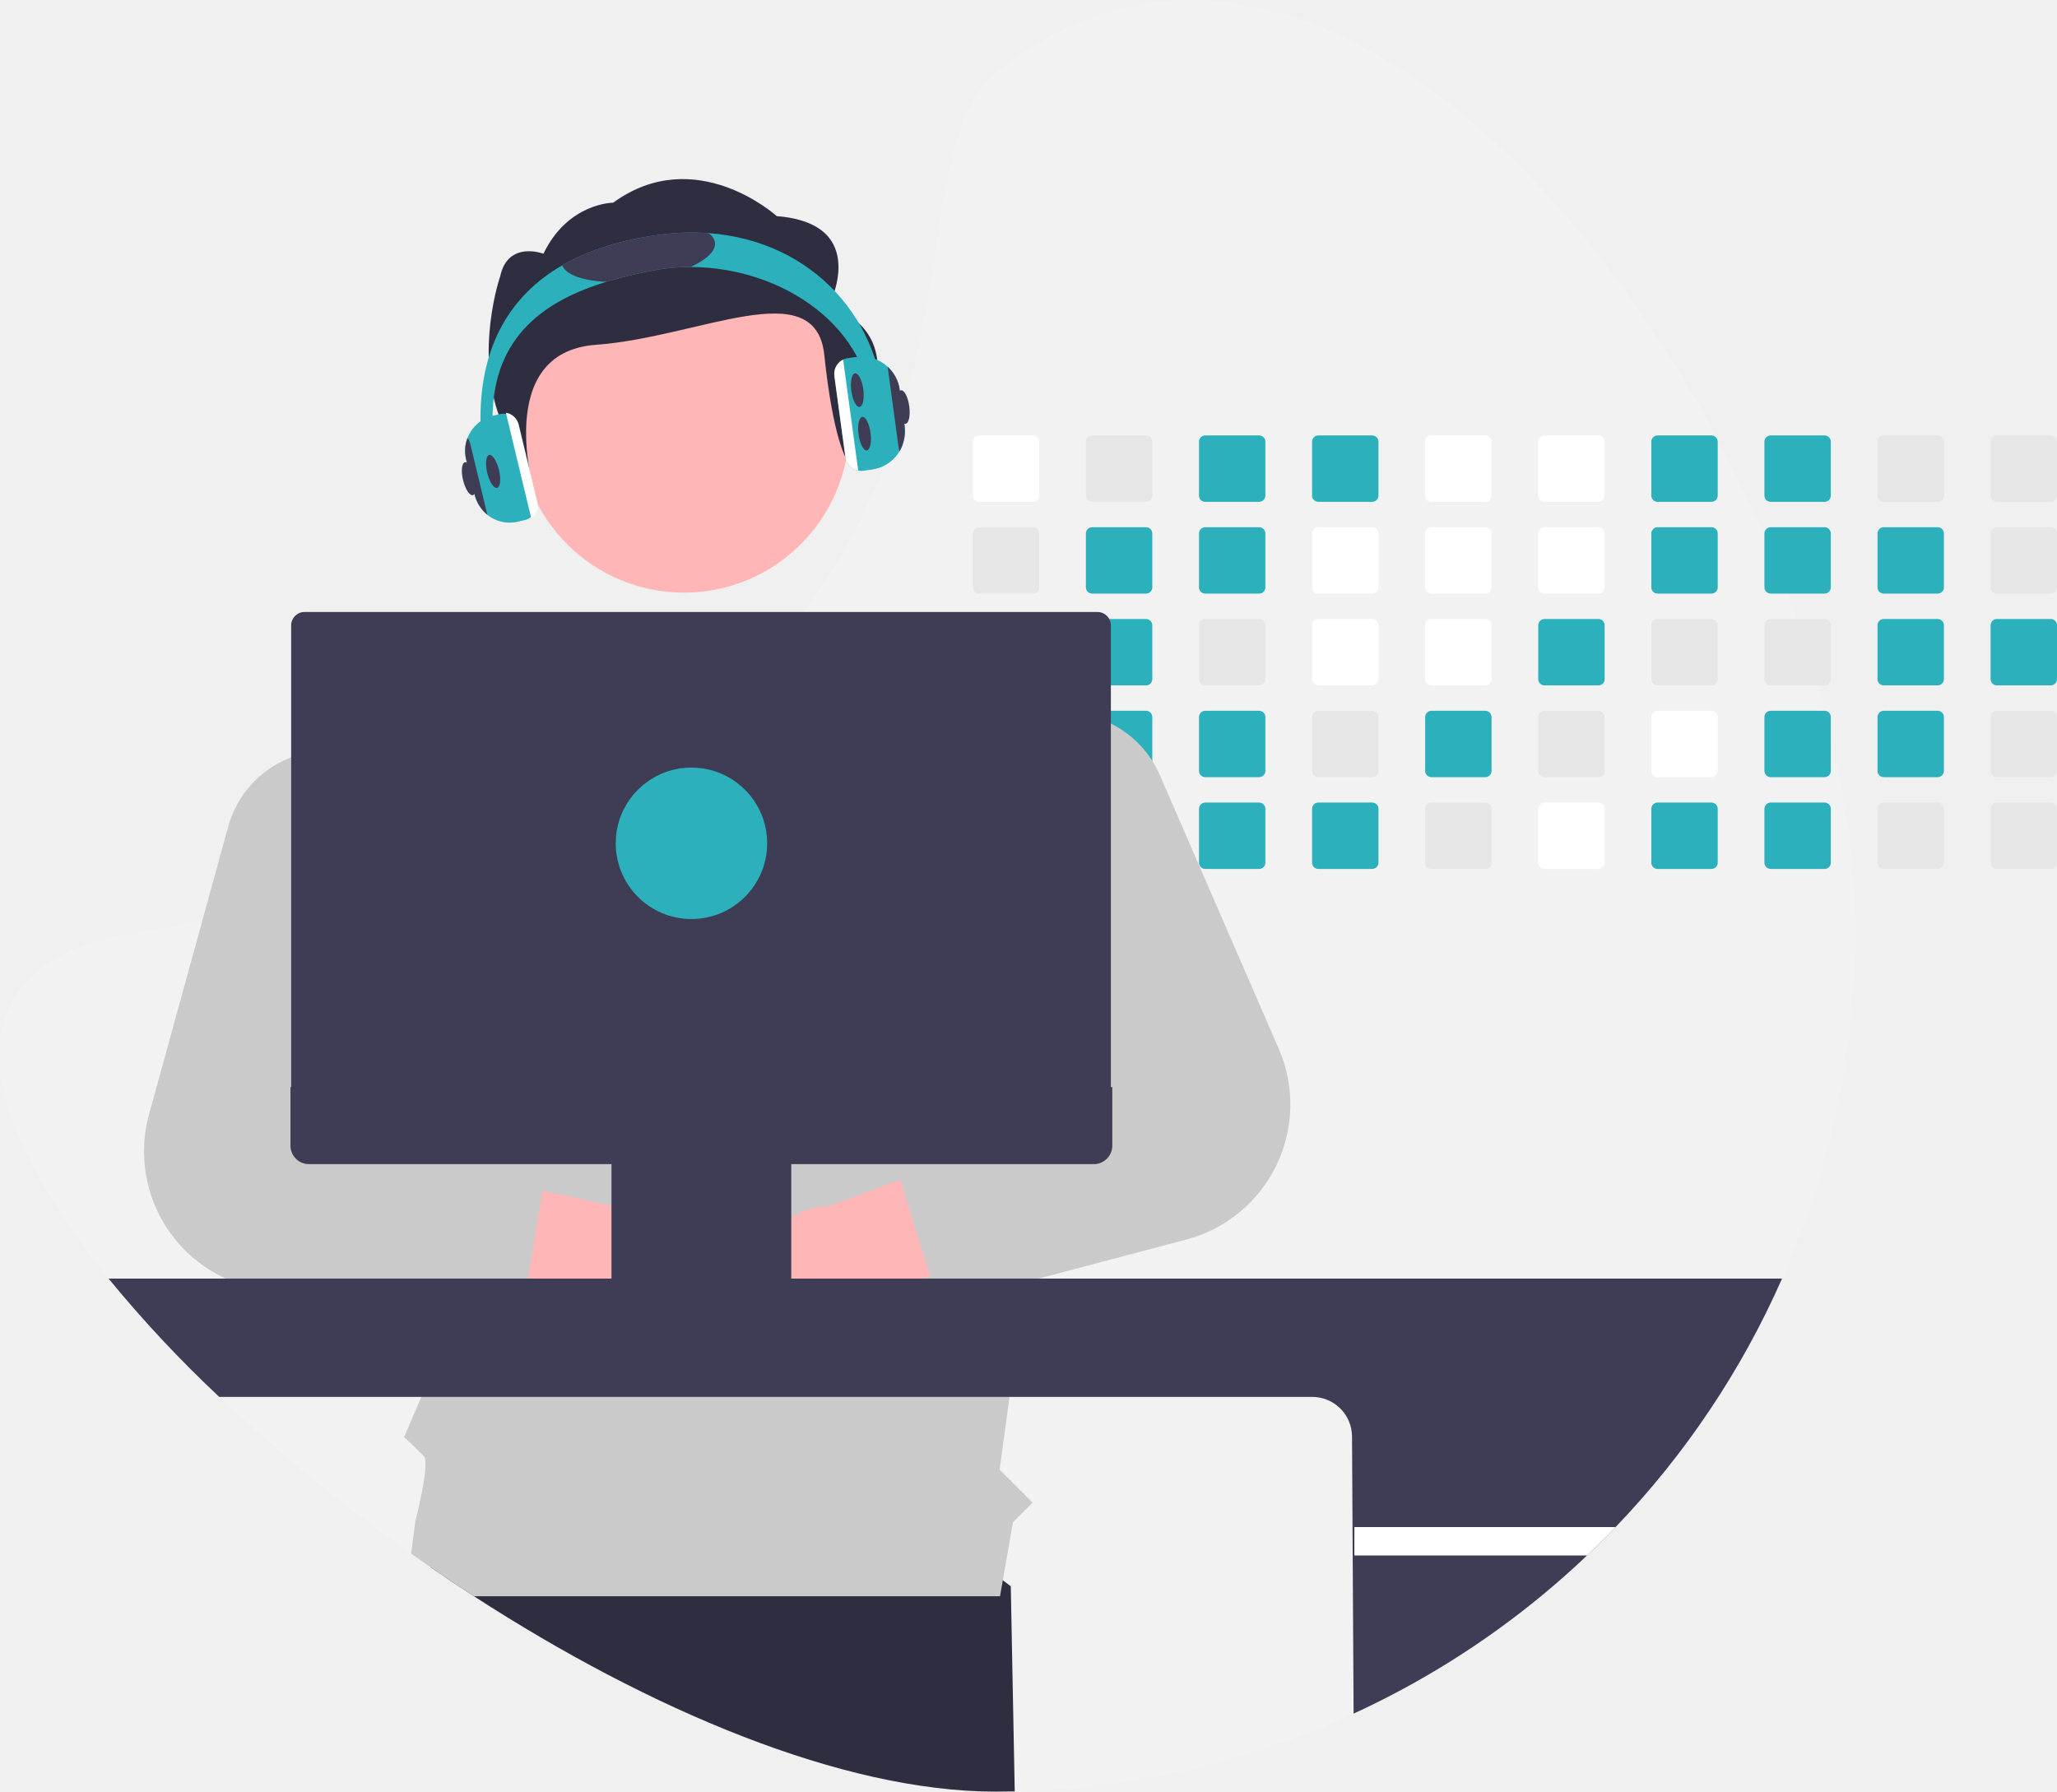
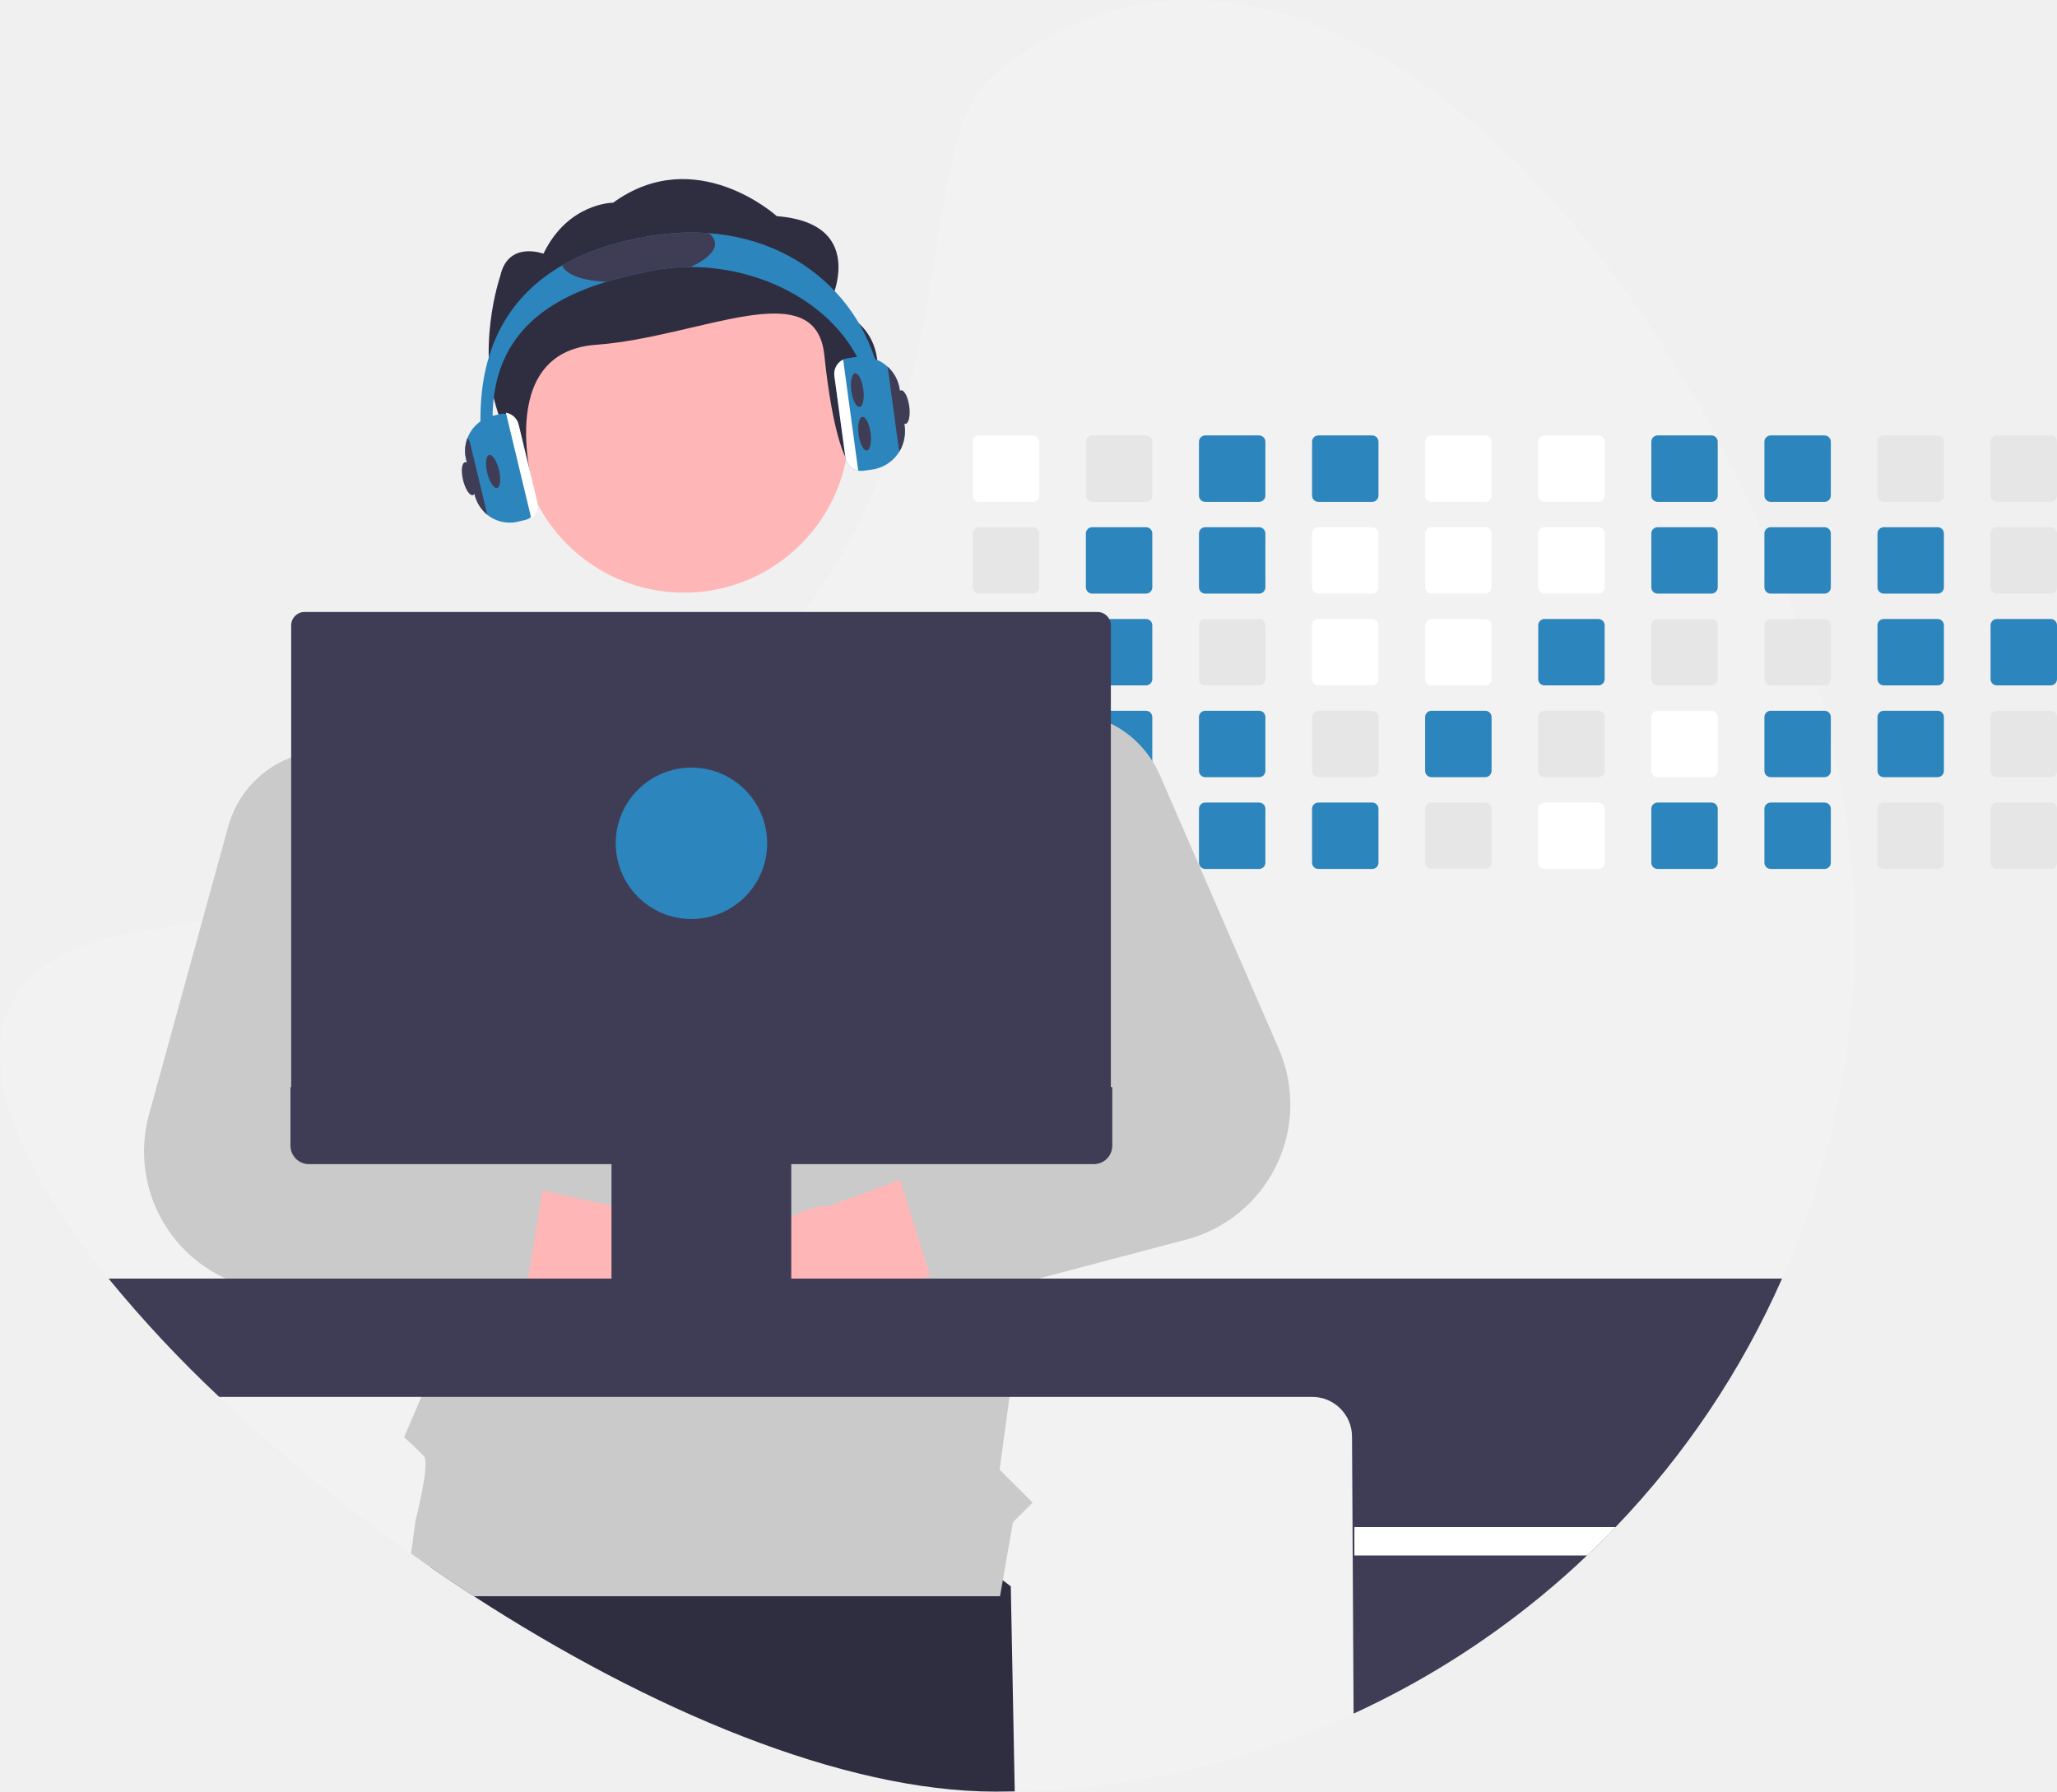
<svg xmlns="http://www.w3.org/2000/svg" data-name="Layer 1" width="850.538" height="740.83" viewBox="0 0 850.538 740.83">
  <path d="M941.609,465.125a354.21,354.21,0,0,1-98.85,245.9q-5.745,6.015-11.8,11.74-9.225,8.775-19.07,16.87a353.934,353.934,0,0,1-217.58,80.69q-3.975.09-7.98.09c-63.43,0-143.21-33.88-215.61-80.78q-8.985-5.82-17.81-11.91-4.125-2.82-8.21-5.72a730.43,730.43,0,0,1-79.32-64.8,514.116,514.116,0,0,1-45.75-48.92c-55.63-68.62-67.9-130.45,11.41-143.16q14.085-2.25,27.34-4.81,19.2-3.69,36.75-7.97,23.64-5.745,44.42-12.46,6.99-2.25,13.66-4.59c65.74-23.09,109.74-53.2,139.69-85.87q7.62-8.295,14.05-16.79a236.055,236.055,0,0,0,17.83-27.12,254.898,254.898,0,0,0,18.41-41.05l.27-.78c23.83-68.74,16.58-132.5,42.87-153.84,112.38-91.23,252.29,38.69,317.96,191.9q4.965,11.58,9.34,23.3,1.965,5.235,3.79,10.49,4.8,13.695,8.71,27.46,1.5,5.25,2.86,10.49c.97,3.77,1.9,7.53,2.76,11.29C938.139,412.305,941.609,439.455,941.609,465.125Z" transform="translate(-174.731 -79.58524)" fill="#f2f2f2" />
  <path d="M594.309,820.325q-3.975.09-7.98.09c-63.43,0-143.21-33.88-215.61-80.78q-8.985-5.82-17.81-11.91l5.16-31.4,156.21-20.74,78.4,59.95Z" transform="translate(-174.731 -79.58524)" fill="#2f2e41" />
  <path d="M601.829,259.635h-22.26a2.601,2.601,0,0,0-2.6,2.6v22.27a2.593,2.593,0,0,0,2.6,2.59h22.26a2.599,2.599,0,0,0,2.6-2.59v-22.27A2.608,2.608,0,0,0,601.829,259.635Z" transform="translate(-174.731 -79.58524)" fill="#fff" />
  <path d="M601.829,297.585h-22.26a2.601,2.601,0,0,0-2.6,2.6v22.27a2.593,2.593,0,0,0,2.6,2.59h22.26a2.599,2.599,0,0,0,2.6-2.59v-22.27A2.608,2.608,0,0,0,601.829,297.585Z" transform="translate(-174.731 -79.58524)" fill="#e6e6e6" />
  <path d="M601.829,335.535h-22.26a2.601,2.601,0,0,0-2.6,2.6v22.26a2.595,2.595,0,0,0,2.6,2.6h22.26a2.601,2.601,0,0,0,2.6-2.6v-22.26A2.608,2.608,0,0,0,601.829,335.535Z" transform="translate(-174.731 -79.58524)" fill="#e6e6e6" />
  <path d="M604.389,375.625a2.617,2.617,0,0,0-2.56-2.14h-22.26a2.601,2.601,0,0,0-2.6,2.6v22.26a2.595,2.595,0,0,0,2.6,2.6h22.26a2.601,2.601,0,0,0,2.6-2.6v-22.26A2.313,2.313,0,0,0,604.389,375.625Z" transform="translate(-174.731 -79.58524)" fill="#e6e6e6" />
  <path d="M602.839,411.635a2.634,2.634,0,0,0-1.01-.2h-22.26a2.595,2.595,0,0,0-2.6,2.6v22.26a2.588,2.588,0,0,0,2.6,2.6h22.26a2.601,2.601,0,0,0,2.6-2.6v-22.26A2.616,2.616,0,0,0,602.839,411.635Z" transform="translate(-174.731 -79.58524)" fill="#e6e6e6" />
  <path d="M648.589,259.635h-22.26a2.601,2.601,0,0,0-2.6,2.6v22.27a2.593,2.593,0,0,0,2.6,2.59h22.26a2.599,2.599,0,0,0,2.6-2.59v-22.27A2.608,2.608,0,0,0,648.589,259.635Z" transform="translate(-174.731 -79.58524)" fill="#e6e6e6" />
-   <path d="M648.589,297.585h-22.26a2.601,2.601,0,0,0-2.6,2.6v22.27a2.593,2.593,0,0,0,2.6,2.59h22.26a2.599,2.599,0,0,0,2.6-2.59v-22.27A2.608,2.608,0,0,0,648.589,297.585Z" transform="translate(-174.731 -79.58524)" fill="#2cb1bc" />
-   <path d="M648.589,335.535h-22.26a2.601,2.601,0,0,0-2.6,2.6v22.26a2.595,2.595,0,0,0,2.6,2.6h22.26a2.601,2.601,0,0,0,2.6-2.6v-22.26A2.608,2.608,0,0,0,648.589,335.535Z" transform="translate(-174.731 -79.58524)" fill="#2cb1bc" />
-   <path d="M648.589,373.485h-22.26a2.593,2.593,0,0,0-2.46,1.78,2.478,2.478,0,0,0-.14.82v22.26a2.595,2.595,0,0,0,2.6,2.6h22.26a2.601,2.601,0,0,0,2.6-2.6v-22.26A2.608,2.608,0,0,0,648.589,373.485Z" transform="translate(-174.731 -79.58524)" fill="#2cb1bc" />
+   <path d="M648.589,297.585h-22.26a2.601,2.601,0,0,0-2.6,2.6v22.27a2.593,2.593,0,0,0,2.6,2.59h22.26a2.599,2.599,0,0,0,2.6-2.59v-22.27A2.608,2.608,0,0,0,648.589,297.585Z" transform="translate(-174.731 -79.58524)" fill="#2c85bc" />
+   <path d="M648.589,335.535h-22.26a2.601,2.601,0,0,0-2.6,2.6v22.26a2.595,2.595,0,0,0,2.6,2.6h22.26a2.601,2.601,0,0,0,2.6-2.6v-22.26A2.608,2.608,0,0,0,648.589,335.535Z" transform="translate(-174.731 -79.58524)" fill="#2c85bc" />
+   <path d="M648.589,373.485h-22.26a2.593,2.593,0,0,0-2.46,1.78,2.478,2.478,0,0,0-.14.82v22.26a2.595,2.595,0,0,0,2.6,2.6h22.26a2.601,2.601,0,0,0,2.6-2.6v-22.26A2.608,2.608,0,0,0,648.589,373.485Z" transform="translate(-174.731 -79.58524)" fill="#2c85bc" />
  <path d="M648.589,411.435h-22.26a2.595,2.595,0,0,0-2.6,2.6v22.26a2.595,2.595,0,0,0,2.6,2.6h22.26a2.601,2.601,0,0,0,2.6-2.6v-22.26A2.601,2.601,0,0,0,648.589,411.435Z" transform="translate(-174.731 -79.58524)" fill="#e6e6e6" />
-   <path d="M695.349,259.635h-22.26a2.601,2.601,0,0,0-2.6,2.6v22.27a2.593,2.593,0,0,0,2.6,2.59h22.26a2.599,2.599,0,0,0,2.6-2.59v-22.27A2.608,2.608,0,0,0,695.349,259.635Z" transform="translate(-174.731 -79.58524)" fill="#2cb1bc" />
-   <path d="M695.349,297.585h-22.26a2.601,2.601,0,0,0-2.6,2.6v22.27a2.593,2.593,0,0,0,2.6,2.59h22.26a2.599,2.599,0,0,0,2.6-2.59v-22.27A2.608,2.608,0,0,0,695.349,297.585Z" transform="translate(-174.731 -79.58524)" fill="#2cb1bc" />
+   <path d="M695.349,259.635h-22.26a2.601,2.601,0,0,0-2.6,2.6v22.27a2.593,2.593,0,0,0,2.6,2.59h22.26a2.599,2.599,0,0,0,2.6-2.59v-22.27A2.608,2.608,0,0,0,695.349,259.635Z" transform="translate(-174.731 -79.58524)" fill="#2c85bc" />
+   <path d="M695.349,297.585h-22.26a2.601,2.601,0,0,0-2.6,2.6v22.27a2.593,2.593,0,0,0,2.6,2.59h22.26a2.599,2.599,0,0,0,2.6-2.59v-22.27A2.608,2.608,0,0,0,695.349,297.585Z" transform="translate(-174.731 -79.58524)" fill="#2c85bc" />
  <path d="M695.349,335.535h-22.26a2.601,2.601,0,0,0-2.6,2.6v22.26a2.595,2.595,0,0,0,2.6,2.6h22.26a2.601,2.601,0,0,0,2.6-2.6v-22.26A2.608,2.608,0,0,0,695.349,335.535Z" transform="translate(-174.731 -79.58524)" fill="#e6e6e6" />
-   <path d="M695.349,373.485h-22.26a2.601,2.601,0,0,0-2.6,2.6v22.26a2.595,2.595,0,0,0,2.6,2.6h22.26a2.601,2.601,0,0,0,2.6-2.6v-22.26A2.608,2.608,0,0,0,695.349,373.485Z" transform="translate(-174.731 -79.58524)" fill="#2cb1bc" />
-   <path d="M695.349,411.435h-22.26a2.595,2.595,0,0,0-2.6,2.6v22.26a2.595,2.595,0,0,0,2.6,2.6h22.26a2.601,2.601,0,0,0,2.6-2.6v-22.26A2.601,2.601,0,0,0,695.349,411.435Z" transform="translate(-174.731 -79.58524)" fill="#2cb1bc" />
-   <path d="M742.109,259.635h-22.26a2.601,2.601,0,0,0-2.6,2.6v22.27a2.593,2.593,0,0,0,2.6,2.59h22.26a2.599,2.599,0,0,0,2.6-2.59v-22.27A2.608,2.608,0,0,0,742.109,259.635Z" transform="translate(-174.731 -79.58524)" fill="#2cb1bc" />
+   <path d="M695.349,373.485h-22.26a2.601,2.601,0,0,0-2.6,2.6v22.26a2.595,2.595,0,0,0,2.6,2.6h22.26a2.601,2.601,0,0,0,2.6-2.6v-22.26A2.608,2.608,0,0,0,695.349,373.485Z" transform="translate(-174.731 -79.58524)" fill="#2c85bc" />
+   <path d="M695.349,411.435h-22.26a2.595,2.595,0,0,0-2.6,2.6v22.26a2.595,2.595,0,0,0,2.6,2.6h22.26a2.601,2.601,0,0,0,2.6-2.6v-22.26A2.601,2.601,0,0,0,695.349,411.435Z" transform="translate(-174.731 -79.58524)" fill="#2c85bc" />
+   <path d="M742.109,259.635h-22.26a2.601,2.601,0,0,0-2.6,2.6v22.27a2.593,2.593,0,0,0,2.6,2.59h22.26a2.599,2.599,0,0,0,2.6-2.59v-22.27A2.608,2.608,0,0,0,742.109,259.635Z" transform="translate(-174.731 -79.58524)" fill="#2c85bc" />
  <path d="M742.109,297.585h-22.26a2.601,2.601,0,0,0-2.6,2.6v22.27a2.593,2.593,0,0,0,2.6,2.59h22.26a2.599,2.599,0,0,0,2.6-2.59v-22.27A2.608,2.608,0,0,0,742.109,297.585Z" transform="translate(-174.731 -79.58524)" fill="#fff" />
  <path d="M742.109,335.535h-22.26a2.601,2.601,0,0,0-2.6,2.6v22.26a2.595,2.595,0,0,0,2.6,2.6h22.26a2.601,2.601,0,0,0,2.6-2.6v-22.26A2.608,2.608,0,0,0,742.109,335.535Z" transform="translate(-174.731 -79.58524)" fill="#fff" />
  <path d="M742.109,373.485h-22.26a2.601,2.601,0,0,0-2.6,2.6v22.26a2.595,2.595,0,0,0,2.6,2.6h22.26a2.601,2.601,0,0,0,2.6-2.6v-22.26A2.608,2.608,0,0,0,742.109,373.485Z" transform="translate(-174.731 -79.58524)" fill="#e6e6e6" />
-   <path d="M742.109,411.435h-22.26a2.595,2.595,0,0,0-2.6,2.6v22.26a2.595,2.595,0,0,0,2.6,2.6h22.26a2.601,2.601,0,0,0,2.6-2.6v-22.26A2.601,2.601,0,0,0,742.109,411.435Z" transform="translate(-174.731 -79.58524)" fill="#2cb1bc" />
+   <path d="M742.109,411.435h-22.26a2.595,2.595,0,0,0-2.6,2.6v22.26a2.595,2.595,0,0,0,2.6,2.6h22.26a2.601,2.601,0,0,0,2.6-2.6v-22.26A2.601,2.601,0,0,0,742.109,411.435Z" transform="translate(-174.731 -79.58524)" fill="#2c85bc" />
  <path d="M788.869,259.635h-22.27a2.599,2.599,0,0,0-2.59,2.6v22.27a2.591,2.591,0,0,0,2.59,2.59h22.27a2.599,2.599,0,0,0,2.6-2.59v-22.27A2.608,2.608,0,0,0,788.869,259.635Z" transform="translate(-174.731 -79.58524)" fill="#fff" />
  <path d="M788.869,297.585h-22.27a2.599,2.599,0,0,0-2.59,2.6v22.27a2.59,2.59,0,0,0,2.59,2.59h22.27a2.599,2.599,0,0,0,2.6-2.59v-22.27A2.608,2.608,0,0,0,788.869,297.585Z" transform="translate(-174.731 -79.58524)" fill="#fff" />
  <path d="M788.869,335.535h-22.27a2.599,2.599,0,0,0-2.59,2.6v22.26a2.593,2.593,0,0,0,2.59,2.6h22.27a2.601,2.601,0,0,0,2.6-2.6v-22.26A2.608,2.608,0,0,0,788.869,335.535Z" transform="translate(-174.731 -79.58524)" fill="#fff" />
-   <path d="M788.869,373.485h-22.27a2.599,2.599,0,0,0-2.59,2.6v22.26a2.593,2.593,0,0,0,2.59,2.6h22.27a2.601,2.601,0,0,0,2.6-2.6v-22.26A2.608,2.608,0,0,0,788.869,373.485Z" transform="translate(-174.731 -79.58524)" fill="#2cb1bc" />
+   <path d="M788.869,373.485h-22.27a2.599,2.599,0,0,0-2.59,2.6v22.26a2.593,2.593,0,0,0,2.59,2.6h22.27a2.601,2.601,0,0,0,2.6-2.6v-22.26A2.608,2.608,0,0,0,788.869,373.485Z" transform="translate(-174.731 -79.58524)" fill="#2c85bc" />
  <path d="M788.869,411.435h-22.27a2.593,2.593,0,0,0-2.59,2.6v22.26a2.593,2.593,0,0,0,2.59,2.6h22.27a2.601,2.601,0,0,0,2.6-2.6v-22.26A2.601,2.601,0,0,0,788.869,411.435Z" transform="translate(-174.731 -79.58524)" fill="#e6e6e6" />
  <path d="M835.629,259.635h-22.27a2.599,2.599,0,0,0-2.59,2.6v22.27a2.591,2.591,0,0,0,2.59,2.59h22.27a2.599,2.599,0,0,0,2.6-2.59v-22.27A2.608,2.608,0,0,0,835.629,259.635Z" transform="translate(-174.731 -79.58524)" fill="#fff" />
  <path d="M835.629,297.585h-22.27a2.599,2.599,0,0,0-2.59,2.6v22.27a2.59,2.59,0,0,0,2.59,2.59h22.27a2.599,2.599,0,0,0,2.6-2.59v-22.27A2.608,2.608,0,0,0,835.629,297.585Z" transform="translate(-174.731 -79.58524)" fill="#fff" />
-   <path d="M835.629,335.535h-22.27a2.599,2.599,0,0,0-2.59,2.6v22.26a2.593,2.593,0,0,0,2.59,2.6h22.27a2.601,2.601,0,0,0,2.6-2.6v-22.26A2.608,2.608,0,0,0,835.629,335.535Z" transform="translate(-174.731 -79.58524)" fill="#2cb1bc" />
+   <path d="M835.629,335.535h-22.27a2.599,2.599,0,0,0-2.59,2.6v22.26a2.593,2.593,0,0,0,2.59,2.6h22.27a2.601,2.601,0,0,0,2.6-2.6v-22.26A2.608,2.608,0,0,0,835.629,335.535Z" transform="translate(-174.731 -79.58524)" fill="#2c85bc" />
  <path d="M835.629,373.485h-22.27a2.599,2.599,0,0,0-2.59,2.6v22.26a2.593,2.593,0,0,0,2.59,2.6h22.27a2.601,2.601,0,0,0,2.6-2.6v-22.26A2.608,2.608,0,0,0,835.629,373.485Z" transform="translate(-174.731 -79.58524)" fill="#e6e6e6" />
  <path d="M835.629,411.435h-22.27a2.593,2.593,0,0,0-2.59,2.6v22.26a2.593,2.593,0,0,0,2.59,2.6h22.27a2.601,2.601,0,0,0,2.6-2.6v-22.26A2.601,2.601,0,0,0,835.629,411.435Z" transform="translate(-174.731 -79.58524)" fill="#fff" />
-   <path d="M882.389,259.635h-22.27a2.599,2.599,0,0,0-2.59,2.6v22.27a2.591,2.591,0,0,0,2.59,2.59h22.27a2.599,2.599,0,0,0,2.6-2.59v-22.27A2.608,2.608,0,0,0,882.389,259.635Z" transform="translate(-174.731 -79.58524)" fill="#2cb1bc" />
-   <path d="M882.389,297.585h-22.27a2.599,2.599,0,0,0-2.59,2.6v22.27a2.59,2.59,0,0,0,2.59,2.59h22.27a2.599,2.599,0,0,0,2.6-2.59v-22.27A2.608,2.608,0,0,0,882.389,297.585Z" transform="translate(-174.731 -79.58524)" fill="#2cb1bc" />
+   <path d="M882.389,259.635h-22.27a2.599,2.599,0,0,0-2.59,2.6v22.27a2.591,2.591,0,0,0,2.59,2.59h22.27a2.599,2.599,0,0,0,2.6-2.59v-22.27A2.608,2.608,0,0,0,882.389,259.635Z" transform="translate(-174.731 -79.58524)" fill="#2c85bc" />
+   <path d="M882.389,297.585h-22.27a2.599,2.599,0,0,0-2.59,2.6v22.27a2.59,2.59,0,0,0,2.59,2.59h22.27a2.599,2.599,0,0,0,2.6-2.59v-22.27A2.608,2.608,0,0,0,882.389,297.585Z" transform="translate(-174.731 -79.58524)" fill="#2c85bc" />
  <path d="M882.389,335.535h-22.27a2.599,2.599,0,0,0-2.59,2.6v22.26a2.593,2.593,0,0,0,2.59,2.6h22.27a2.601,2.601,0,0,0,2.6-2.6v-22.26A2.608,2.608,0,0,0,882.389,335.535Z" transform="translate(-174.731 -79.58524)" fill="#e6e6e6" />
  <path d="M882.389,373.485h-22.27a2.599,2.599,0,0,0-2.59,2.6v22.26a2.593,2.593,0,0,0,2.59,2.6h22.27a2.601,2.601,0,0,0,2.6-2.6v-22.26A2.608,2.608,0,0,0,882.389,373.485Z" transform="translate(-174.731 -79.58524)" fill="#fff" />
-   <path d="M882.389,411.435h-22.27a2.593,2.593,0,0,0-2.59,2.6v22.26a2.593,2.593,0,0,0,2.59,2.6h22.27a2.601,2.601,0,0,0,2.6-2.6v-22.26A2.601,2.601,0,0,0,882.389,411.435Z" transform="translate(-174.731 -79.58524)" fill="#2cb1bc" />
-   <path d="M929.149,259.635h-22.27a2.599,2.599,0,0,0-2.59,2.6v22.27a2.591,2.591,0,0,0,2.59,2.59h22.27a2.599,2.599,0,0,0,2.6-2.59v-22.27A2.608,2.608,0,0,0,929.149,259.635Z" transform="translate(-174.731 -79.58524)" fill="#2cb1bc" />
-   <path d="M929.149,297.585h-22.27a2.599,2.599,0,0,0-2.59,2.6v22.27a2.59,2.59,0,0,0,2.59,2.59h22.27a2.599,2.599,0,0,0,2.6-2.59v-22.27A2.608,2.608,0,0,0,929.149,297.585Z" transform="translate(-174.731 -79.58524)" fill="#2cb1bc" />
+   <path d="M882.389,411.435h-22.27a2.593,2.593,0,0,0-2.59,2.6v22.26a2.593,2.593,0,0,0,2.59,2.6h22.27a2.601,2.601,0,0,0,2.6-2.6v-22.26A2.601,2.601,0,0,0,882.389,411.435Z" transform="translate(-174.731 -79.58524)" fill="#2c85bc" />
+   <path d="M929.149,259.635h-22.27a2.599,2.599,0,0,0-2.59,2.6v22.27a2.591,2.591,0,0,0,2.59,2.59h22.27a2.599,2.599,0,0,0,2.6-2.59v-22.27A2.608,2.608,0,0,0,929.149,259.635Z" transform="translate(-174.731 -79.58524)" fill="#2c85bc" />
+   <path d="M929.149,297.585h-22.27a2.599,2.599,0,0,0-2.59,2.6v22.27a2.59,2.59,0,0,0,2.59,2.59h22.27a2.599,2.599,0,0,0,2.6-2.59v-22.27A2.608,2.608,0,0,0,929.149,297.585Z" transform="translate(-174.731 -79.58524)" fill="#2c85bc" />
  <path d="M929.149,335.535h-22.27a2.599,2.599,0,0,0-2.59,2.6v22.26a2.593,2.593,0,0,0,2.59,2.6h22.27a2.601,2.601,0,0,0,2.6-2.6v-22.26A2.608,2.608,0,0,0,929.149,335.535Z" transform="translate(-174.731 -79.58524)" fill="#e6e6e6" />
-   <path d="M929.149,373.485h-22.27a2.599,2.599,0,0,0-2.59,2.6v22.26a2.593,2.593,0,0,0,2.59,2.6h22.27a2.601,2.601,0,0,0,2.6-2.6v-22.26A2.608,2.608,0,0,0,929.149,373.485Z" transform="translate(-174.731 -79.58524)" fill="#2cb1bc" />
-   <path d="M929.149,411.435h-22.27a2.593,2.593,0,0,0-2.59,2.6v22.26a2.593,2.593,0,0,0,2.59,2.6h22.27a2.601,2.601,0,0,0,2.6-2.6v-22.26A2.601,2.601,0,0,0,929.149,411.435Z" transform="translate(-174.731 -79.58524)" fill="#2cb1bc" />
+   <path d="M929.149,373.485h-22.27a2.599,2.599,0,0,0-2.59,2.6v22.26a2.593,2.593,0,0,0,2.59,2.6h22.27a2.601,2.601,0,0,0,2.6-2.6v-22.26A2.608,2.608,0,0,0,929.149,373.485Z" transform="translate(-174.731 -79.58524)" fill="#2c85bc" />
+   <path d="M929.149,411.435h-22.27a2.593,2.593,0,0,0-2.59,2.6v22.26a2.593,2.593,0,0,0,2.59,2.6h22.27a2.601,2.601,0,0,0,2.6-2.6v-22.26A2.601,2.601,0,0,0,929.149,411.435Z" transform="translate(-174.731 -79.58524)" fill="#2c85bc" />
  <path d="M975.909,259.635h-22.27a2.599,2.599,0,0,0-2.59,2.6v22.27a2.591,2.591,0,0,0,2.59,2.59h22.27a2.599,2.599,0,0,0,2.6-2.59v-22.27A2.608,2.608,0,0,0,975.909,259.635Z" transform="translate(-174.731 -79.58524)" fill="#e6e6e6" />
-   <path d="M975.909,297.585h-22.27a2.599,2.599,0,0,0-2.59,2.6v22.27a2.59,2.59,0,0,0,2.59,2.59h22.27a2.599,2.599,0,0,0,2.6-2.59v-22.27A2.608,2.608,0,0,0,975.909,297.585Z" transform="translate(-174.731 -79.58524)" fill="#2cb1bc" />
-   <path d="M975.909,335.535h-22.27a2.599,2.599,0,0,0-2.59,2.6v22.26a2.593,2.593,0,0,0,2.59,2.6h22.27a2.601,2.601,0,0,0,2.6-2.6v-22.26A2.608,2.608,0,0,0,975.909,335.535Z" transform="translate(-174.731 -79.58524)" fill="#2cb1bc" />
-   <path d="M975.909,373.485h-22.27a2.599,2.599,0,0,0-2.59,2.6v22.26a2.593,2.593,0,0,0,2.59,2.6h22.27a2.601,2.601,0,0,0,2.6-2.6v-22.26A2.608,2.608,0,0,0,975.909,373.485Z" transform="translate(-174.731 -79.58524)" fill="#2cb1bc" />
+   <path d="M975.909,297.585h-22.27a2.599,2.599,0,0,0-2.59,2.6v22.27a2.59,2.59,0,0,0,2.59,2.59h22.27a2.599,2.599,0,0,0,2.6-2.59v-22.27A2.608,2.608,0,0,0,975.909,297.585Z" transform="translate(-174.731 -79.58524)" fill="#2c85bc" />
+   <path d="M975.909,335.535h-22.27a2.599,2.599,0,0,0-2.59,2.6v22.26a2.593,2.593,0,0,0,2.59,2.6h22.27a2.601,2.601,0,0,0,2.6-2.6v-22.26A2.608,2.608,0,0,0,975.909,335.535Z" transform="translate(-174.731 -79.58524)" fill="#2c85bc" />
+   <path d="M975.909,373.485h-22.27a2.599,2.599,0,0,0-2.59,2.6v22.26a2.593,2.593,0,0,0,2.59,2.6h22.27a2.601,2.601,0,0,0,2.6-2.6v-22.26A2.608,2.608,0,0,0,975.909,373.485Z" transform="translate(-174.731 -79.58524)" fill="#2c85bc" />
  <path d="M975.909,411.435h-22.27a2.593,2.593,0,0,0-2.59,2.6v22.26a2.593,2.593,0,0,0,2.59,2.6h22.27a2.601,2.601,0,0,0,2.6-2.6v-22.26A2.601,2.601,0,0,0,975.909,411.435Z" transform="translate(-174.731 -79.58524)" fill="#e6e6e6" />
  <path d="M1022.669,259.635h-22.27a2.599,2.599,0,0,0-2.59,2.6v22.27a2.591,2.591,0,0,0,2.59,2.59h22.27a2.599,2.599,0,0,0,2.6-2.59v-22.27A2.608,2.608,0,0,0,1022.669,259.635Z" transform="translate(-174.731 -79.58524)" fill="#e6e6e6" />
  <path d="M1022.669,297.585h-22.27a2.599,2.599,0,0,0-2.59,2.6v22.27a2.591,2.591,0,0,0,2.59,2.59h22.27a2.599,2.599,0,0,0,2.6-2.59v-22.27A2.608,2.608,0,0,0,1022.669,297.585Z" transform="translate(-174.731 -79.58524)" fill="#e6e6e6" />
-   <path d="M1022.669,335.535h-22.27a2.599,2.599,0,0,0-2.59,2.6v22.26a2.593,2.593,0,0,0,2.59,2.6h22.27a2.601,2.601,0,0,0,2.6-2.6v-22.26A2.608,2.608,0,0,0,1022.669,335.535Z" transform="translate(-174.731 -79.58524)" fill="#2cb1bc" />
+   <path d="M1022.669,335.535h-22.27a2.599,2.599,0,0,0-2.59,2.6v22.26a2.593,2.593,0,0,0,2.59,2.6h22.27a2.601,2.601,0,0,0,2.6-2.6v-22.26A2.608,2.608,0,0,0,1022.669,335.535Z" transform="translate(-174.731 -79.58524)" fill="#2c85bc" />
  <path d="M1022.669,373.485h-22.27a2.599,2.599,0,0,0-2.59,2.6v22.26a2.593,2.593,0,0,0,2.59,2.6h22.27a2.601,2.601,0,0,0,2.6-2.6v-22.26A2.608,2.608,0,0,0,1022.669,373.485Z" transform="translate(-174.731 -79.58524)" fill="#e6e6e6" />
  <path d="M1022.669,411.435h-22.27a2.593,2.593,0,0,0-2.59,2.6v22.26a2.593,2.593,0,0,0,2.59,2.6h22.27a2.601,2.601,0,0,0,2.6-2.6v-22.26A2.601,2.601,0,0,0,1022.669,411.435Z" transform="translate(-174.731 -79.58524)" fill="#e6e6e6" />
  <polygon points="336.095 660.051 335.475 660.051 336.005 659.981 336.095 660.051" fill="#2f2e41" />
  <circle id="b6132315-04e2-4cdb-a713-107c9cd58b0b" data-name="ab6171fa-7d69-4734-b81c-8dff60f9761b" cx="282.814" cy="176.733" r="68.322" fill="#ffb6b6" />
  <path id="f4304bdd-ba2d-4fff-b404-410205410c5d-266" data-name="bf427902-b9bf-4946-b5d7-5c1c7e04535e" d="M517.377,206.226s17.869-34.161-21.444-37.266c0,0-33.515-30.402-67.676-5.558,0,0-18.633,0-28.823,21.086,0,0-14.655-5.558-17.876,9.317,0,0-10.723,31.055,0,59.005,10.723,27.95,14.285,31.055,14.285,31.055s-17.621-58.598,25.27-61.704,90.887-29.909,94.461,4.251,8.953,42.578,8.953,42.578S558.479,220.201,517.377,206.226Z" transform="translate(-174.731 -79.58524)" fill="#2f2e41" />
  <path d="M634.279,424.695l-.22,1.16-2.47,13.04-17.07,90.2-1.01,5.31-2.12,11.23-2.9,15.32-6.43,33.95-1.84,9.73-.69,3.65-.24,1.28-1.91,10.07-.58,3.04-4.66,34.53-4.07,30.09,13.62,13.62-8.12,8.12-5.33,30.53.01.07H370.719q-13.2-8.55-26.02-17.63l1.79-13.4s6.16-23.93,3.57-26.79c-2.58-2.86-8.24-7.97-8.24-7.97l7.13-16.64.99-2.31-1.66-34.43-.04-.83-.55-11.35-.07-1.46-.11-2.19-2.11-43.68-.04-.72-.64-13.24-.6-12.59-.26-5.31-2.57-53.13-1.74-36.08-1.52-31.41,6.11-2.07,65.35-22.21,27.07-35.19,56.34.42,27.58.21,46.02,42.68,10.47,5,.08.04,7.51,3.59,19.04,9.09,20.13,9.62,10.33,4.93Z" transform="translate(-174.731 -79.58524)" fill="#cacaca" />
  <path d="M443.84,637.136a30.286,30.286,0,0,1-40.664-22.43L296.617,599.588l37.043-41.902,95.511,20.78a30.45,30.45,0,0,1,14.669,58.67Z" transform="translate(-174.731 -79.58524)" fill="#ffb6b6" />
  <path d="M396.329,560.955a13.522,13.522,0,0,0-7.89-4.87l-43.72-9.09-4.49-.93a18.933,18.933,0,0,1-12.53-9.07,19.161,19.161,0,0,1-2.45-7.9,18.895,18.895,0,0,1,.89-7.48l15.15-45.65,9.83-29.62a41.792,41.792,0,0,0,2.09-11.05,43.349,43.349,0,0,0-9.07-28.89,42.693,42.693,0,0,0-49.01-13.64c-.25.09-.51.19-.76.29a42.583,42.583,0,0,0-25.31,28.41l-10.68,38.85-22.03,80.09a57.766,57.766,0,0,0,48.96,72.68l62.97,7.38,29.14,3.42a13.497,13.497,0,0,0,14.84-10.73,4.895,4.895,0,0,0,.11-.55l.7-4.32,5.93-36.38.06-.37A13.475,13.475,0,0,0,396.329,560.955Z" transform="translate(-174.731 -79.58524)" fill="#cacaca" />
  <path d="M511.714,638.302a30.286,30.286,0,0,0,37.094-27.94l103.362-29.994L609.588,544.109l-91.626,34.041a30.45,30.45,0,0,0-6.249,60.152Z" transform="translate(-174.731 -79.58524)" fill="#ffb6b6" />
  <path d="M703.489,513.275,654.329,400.135a42.819,42.819,0,0,0-20.27-21.35,43.356,43.356,0,0,0-8.78-3.2c-.47-.12-.94-.23-1.41-.32a42.132,42.132,0,0,0-19.48.36,42.814,42.814,0,0,0-27.34,21.73,1.004,1.004,0,0,0-.08.14,43.1,43.1,0,0,0-.37,38.85l.61,1.22,34.74,69.77a18.9,18.9,0,0,1-10.5,26.19l-2.44.88-43.88,15.85a13.497,13.497,0,0,0-8.33,16.79l.11.35,12.3,39.36c.06.18.12.36.19.54a7.054,7.054,0,0,0,.4.99,13.482,13.482,0,0,0,15.81,7.53l23.68-6.25,4.83-1.28,61.15-16.15a57.76,57.76,0,0,0,38.22-78.86Z" transform="translate(-174.731 -79.58524)" fill="#cacaca" />
  <path d="M219.629,608.285a514.116,514.116,0,0,0,45.75,48.92h451.97a16.446,16.446,0,0,1,16.42,16.43l.65,114.53a355.43,355.43,0,0,0,77.47-48.53q9.84-8.085,19.07-16.87,6.045-5.73,11.8-11.74a355.629,355.629,0,0,0,68.82-102.74Z" transform="translate(-174.731 -79.58524)" fill="#3f3d56" />
  <path d="M842.759,711.025q-5.745,6.015-11.8,11.74H734.749v-11.74Z" transform="translate(-174.731 -79.58524)" fill="#fff" />
  <path d="M633.379,335.535a5.538,5.538,0,0,0-4.87-2.9H300.669a5.555,5.555,0,0,0-5.54,5.55v196.22H634.059V338.185A5.385,5.385,0,0,0,633.379,335.535Z" transform="translate(-174.731 -79.58524)" fill="#3f3d56" />
  <path d="M294.832,529.092V553.306a7.644,7.644,0,0,0,7.644,7.644H427.573v47.787h-1.662a.993.993,0,0,0-.993.993v3.324a.993.993,0,0,0,.993.993h77.658a.993.993,0,0,0,.993-.993v-3.324a.993.993,0,0,0-.993-.993h-1.662V560.95H627.004a7.644,7.644,0,0,0,7.644-7.644V529.092Z" transform="translate(-174.731 -79.58524)" fill="#3f3d56" />
-   <circle cx="285.903" cy="348.704" r="31.306" fill="#2cb1bc" />
-   <path d="M540.399,252.585h-5c0-37.8-37.41-62.57-75.15-62.59a82.382,82.382,0,0,0-16.35,1.59c-6.06,1.21-12.35,2.66-18.53,4.55-24.37,7.47-46.97,21.91-46.97,56.45a78.591,78.591,0,0,0,2.54,19.88l-4.84,1.26a83.876,83.876,0,0,1-2.7-21.14c0-30.18,12.39-50.91,33.79-63.27,11.25-6.5,24.98-10.69,40.71-12.73a97.131,97.131,0,0,1,19.75-.6C511.049,179.105,540.399,212.385,540.399,252.585Z" transform="translate(-174.731 -79.58524)" fill="#2cb1bc" />
-   <path d="M548.729,255.355l-1.97-14.56a15.71,15.71,0,0,0-5-9.56,15.816,15.816,0,0,0-13.25-4l-3.13.43a6.524,6.524,0,0,0-4.35,2.53,6.548,6.548,0,0,0-1.29,4.87l4.55,33.54a6.577,6.577,0,0,0,5.3,5.57,6.154,6.154,0,0,0,1.22.12,6.499,6.499,0,0,0,.88-.06l3.5-.47a15.791,15.791,0,0,0,10.74-6.43c.27-.38.53-.77.77-1.17A16.748,16.748,0,0,0,548.729,255.355Z" transform="translate(-174.731 -79.58524)" fill="#2cb1bc" />
+   <circle cx="285.903" cy="348.704" r="31.306" fill="#2c85bc" />
+   <path d="M540.399,252.585h-5c0-37.8-37.41-62.57-75.15-62.59a82.382,82.382,0,0,0-16.35,1.59c-6.06,1.21-12.35,2.66-18.53,4.55-24.37,7.47-46.97,21.91-46.97,56.45a78.591,78.591,0,0,0,2.54,19.88l-4.84,1.26a83.876,83.876,0,0,1-2.7-21.14c0-30.18,12.39-50.91,33.79-63.27,11.25-6.5,24.98-10.69,40.71-12.73a97.131,97.131,0,0,1,19.75-.6C511.049,179.105,540.399,212.385,540.399,252.585Z" transform="translate(-174.731 -79.58524)" fill="#2c85bc" />
+   <path d="M548.729,255.355l-1.97-14.56a15.71,15.71,0,0,0-5-9.56,15.816,15.816,0,0,0-13.25-4l-3.13.43a6.524,6.524,0,0,0-4.35,2.53,6.548,6.548,0,0,0-1.29,4.87l4.55,33.54a6.577,6.577,0,0,0,5.3,5.57,6.154,6.154,0,0,0,1.22.12,6.499,6.499,0,0,0,.88-.06l3.5-.47a15.791,15.791,0,0,0,10.74-6.43c.27-.38.53-.77.77-1.17A16.748,16.748,0,0,0,548.729,255.355Z" transform="translate(-174.731 -79.58524)" fill="#2c85bc" />
  <path d="M523.359,228.275a6.432,6.432,0,0,0-2.33,1.92,6.548,6.548,0,0,0-1.29,4.87l4.55,33.54a6.577,6.577,0,0,0,5.3,5.57Z" transform="translate(-174.731 -79.58524)" fill="#fff" />
  <path d="M548.729,255.355l-1.97-14.56a15.71,15.71,0,0,0-5-9.56l4.53,33.37a6.176,6.176,0,0,0,.41,1.56A16.748,16.748,0,0,0,548.729,255.355Z" transform="translate(-174.731 -79.58524)" fill="#3f3d56" />
  <ellipse cx="532.218" cy="258.909" rx="2.5" ry="7" transform="translate(-204.7047 -5.69071) rotate(-7.72549)" fill="#3f3d56" />
  <ellipse cx="529.218" cy="240.909" rx="2.5" ry="7" transform="translate(-202.3122 -6.25736) rotate(-7.72549)" fill="#3f3d56" />
  <ellipse cx="548.218" cy="247.909" rx="2.5" ry="7" transform="translate(-203.0808 -3.63971) rotate(-7.72549)" fill="#3f3d56" />
  <path d="M460.249,189.995a82.382,82.382,0,0,0-16.35,1.59c-6.06,1.21-12.35,2.66-18.53,4.55-9.65-.47-16.75-2.97-18.18-6.82,11.25-6.5,24.98-10.69,40.71-12.73a97.131,97.131,0,0,1,19.75-.6,5.727,5.727,0,0,1,2.72,3.82C470.839,183.285,466.869,186.985,460.249,189.995Z" transform="translate(-174.731 -79.58524)" fill="#3f3d56" />
-   <path d="M396.409,287.285l-7.7-32.01a6.024,6.024,0,0,0-4.88-4.55,6.733,6.733,0,0,0-1-.08,6.026,6.026,0,0,0-1.4.17l-2.98.72a14.904,14.904,0,0,0-10.99,17.96l3.45,14.36a15.845,15.845,0,0,0,5.34,8.62,14.045,14.045,0,0,0,1.36.97,14.809,14.809,0,0,0,11.37,1.84l2.97-.72a5.84,5.84,0,0,0,2.17-1.01A5.993,5.993,0,0,0,396.409,287.285Z" transform="translate(-174.731 -79.58524)" fill="#2cb1bc" />
+   <path d="M396.409,287.285l-7.7-32.01a6.024,6.024,0,0,0-4.88-4.55,6.733,6.733,0,0,0-1-.08,6.026,6.026,0,0,0-1.4.17l-2.98.72a14.904,14.904,0,0,0-10.99,17.96l3.45,14.36a15.845,15.845,0,0,0,5.34,8.62,14.045,14.045,0,0,0,1.36.97,14.809,14.809,0,0,0,11.37,1.84l2.97-.72a5.84,5.84,0,0,0,2.17-1.01A5.993,5.993,0,0,0,396.409,287.285Z" transform="translate(-174.731 -79.58524)" fill="#2c85bc" />
  <ellipse cx="378.629" cy="274.523" rx="2.5" ry="7" transform="translate(-228.4506 16.61926) rotate(-13.53051)" fill="#3f3d56" />
  <ellipse cx="368.629" cy="277.523" rx="2.5" ry="7" transform="translate(-229.4301 14.36289) rotate(-13.53051)" fill="#3f3d56" />
  <path d="M396.899,287.165l-7.7-32.01a6.532,6.532,0,0,0-5.29-4.92l10.51,43.72A6.511,6.511,0,0,0,396.899,287.165Z" transform="translate(-174.731 -79.58524)" fill="#fff" />
  <path d="M369.199,263.155a6.476,6.476,0,0,0-1.17-2.45,14.725,14.725,0,0,0-.57,8.79l3.45,14.36a15.845,15.845,0,0,0,5.34,8.62Z" transform="translate(-174.731 -79.58524)" fill="#3f3d56" />
</svg>
